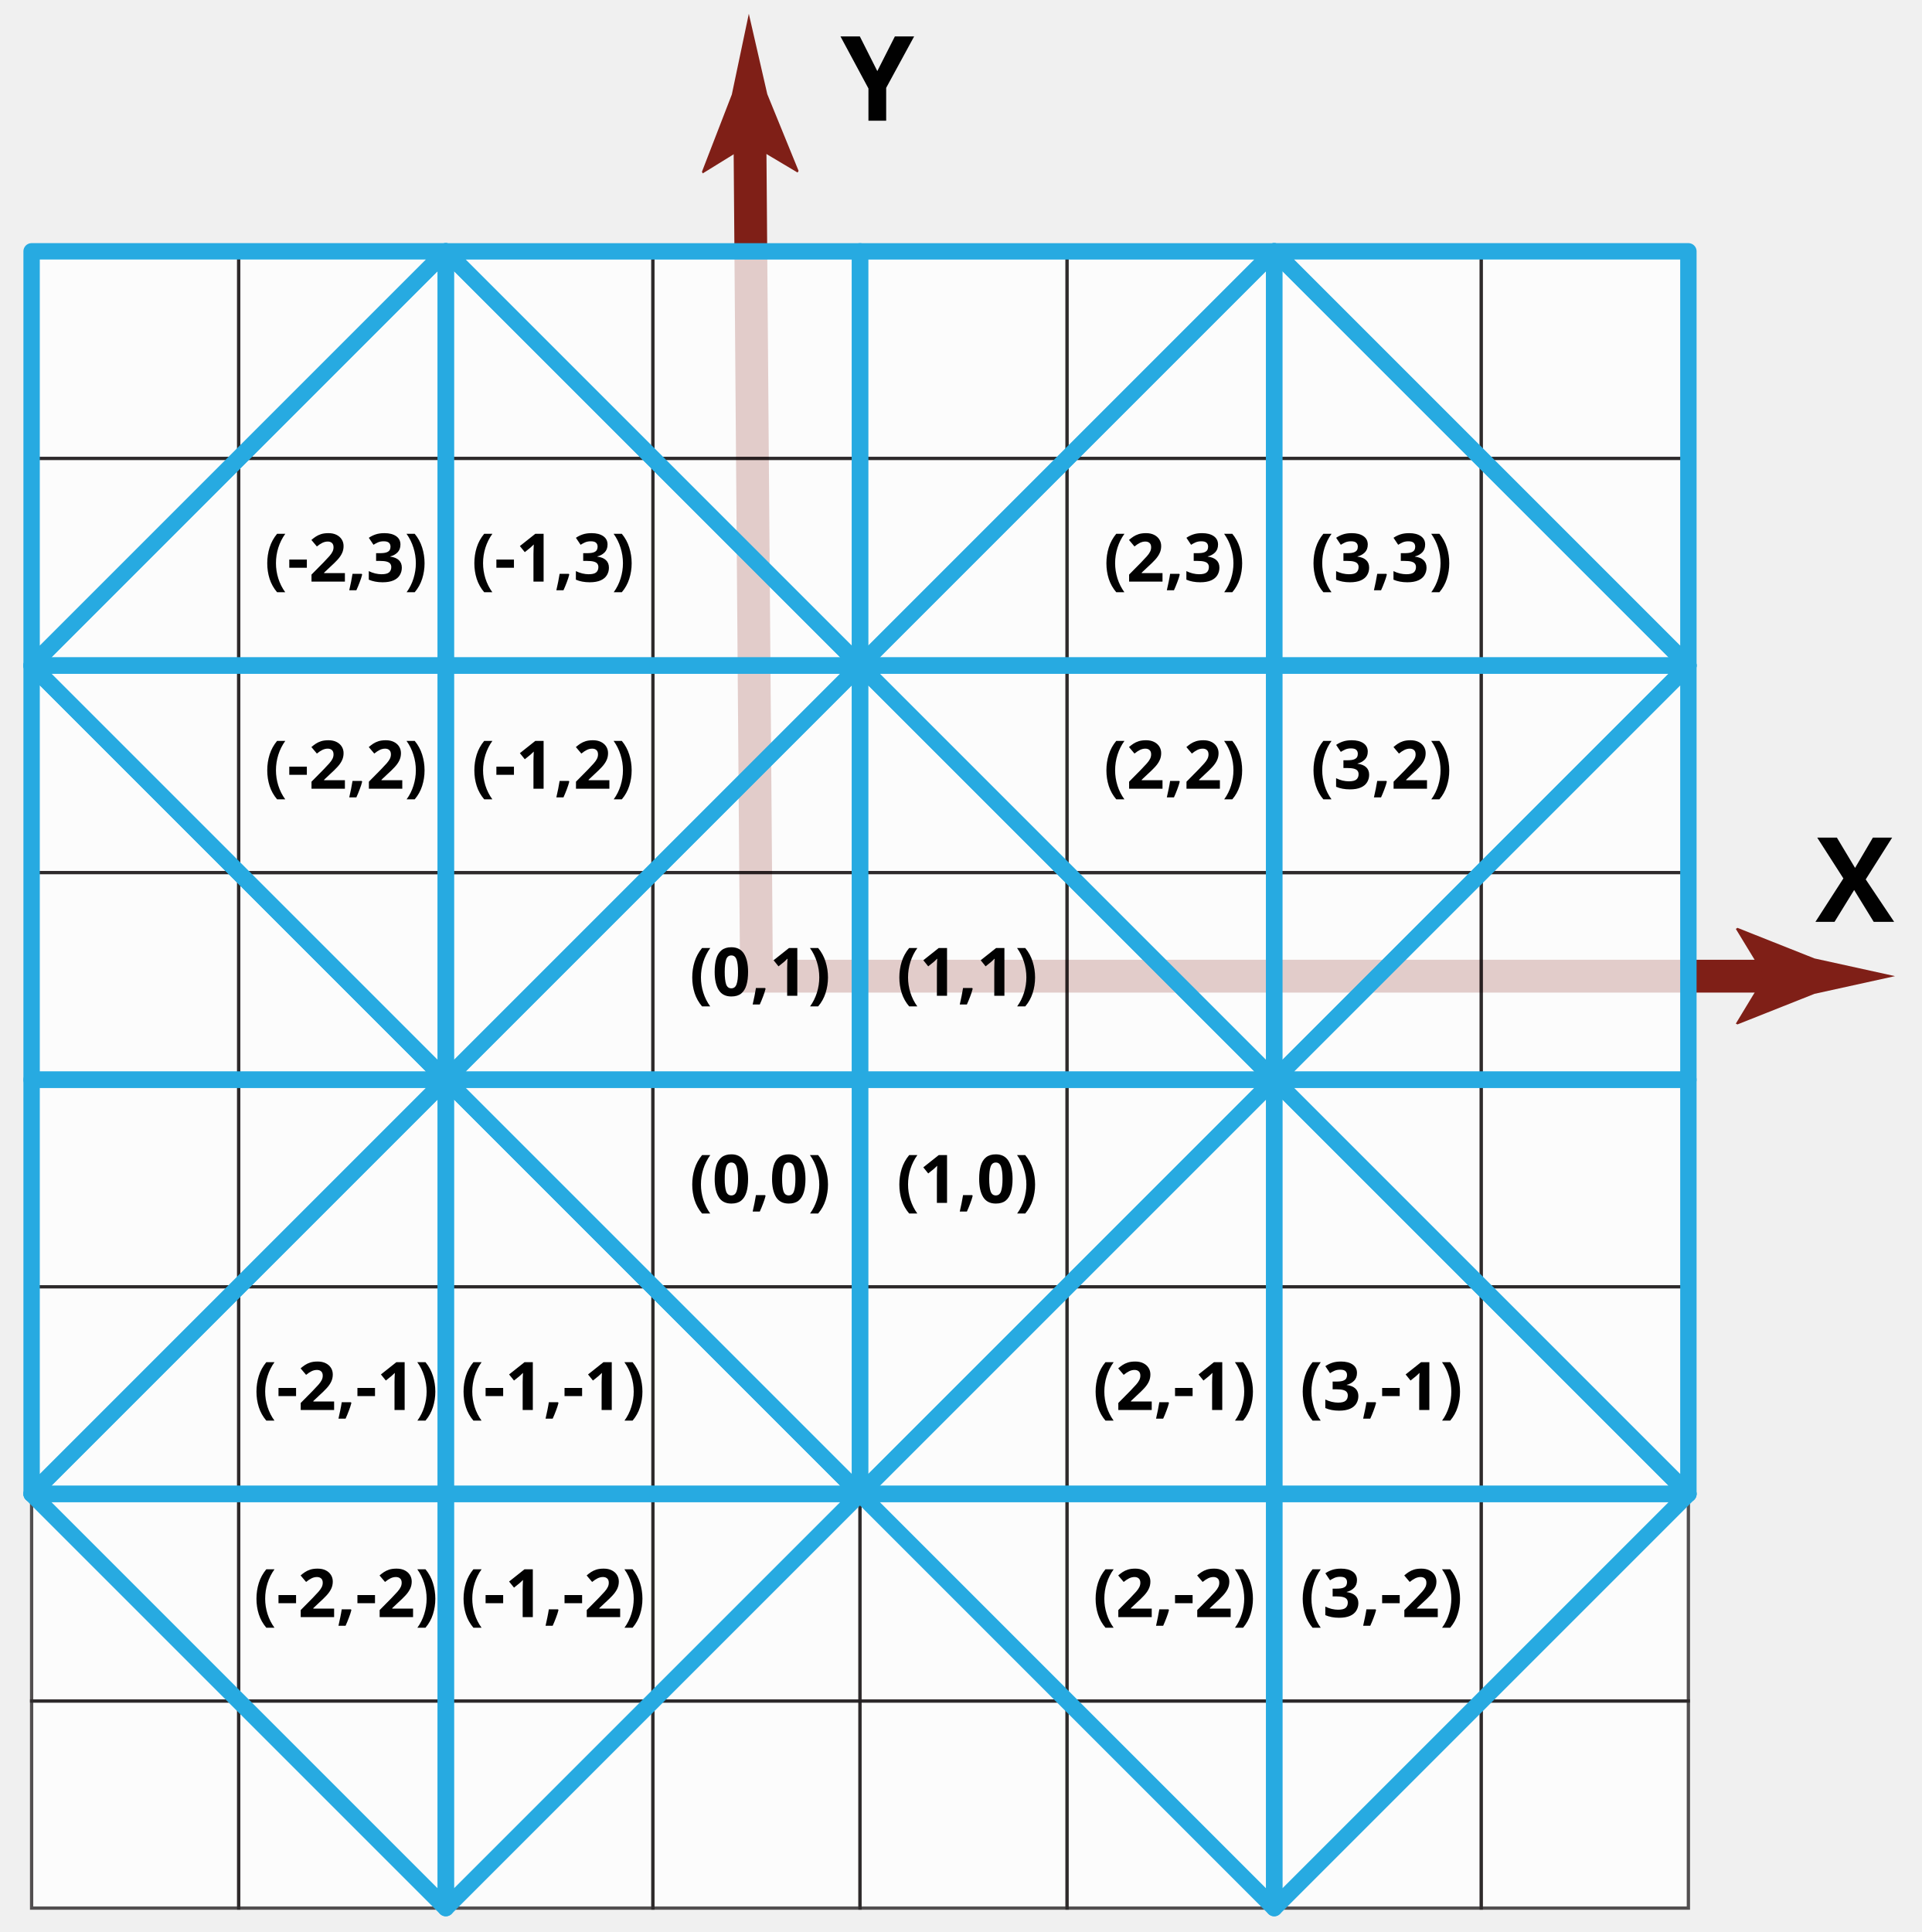
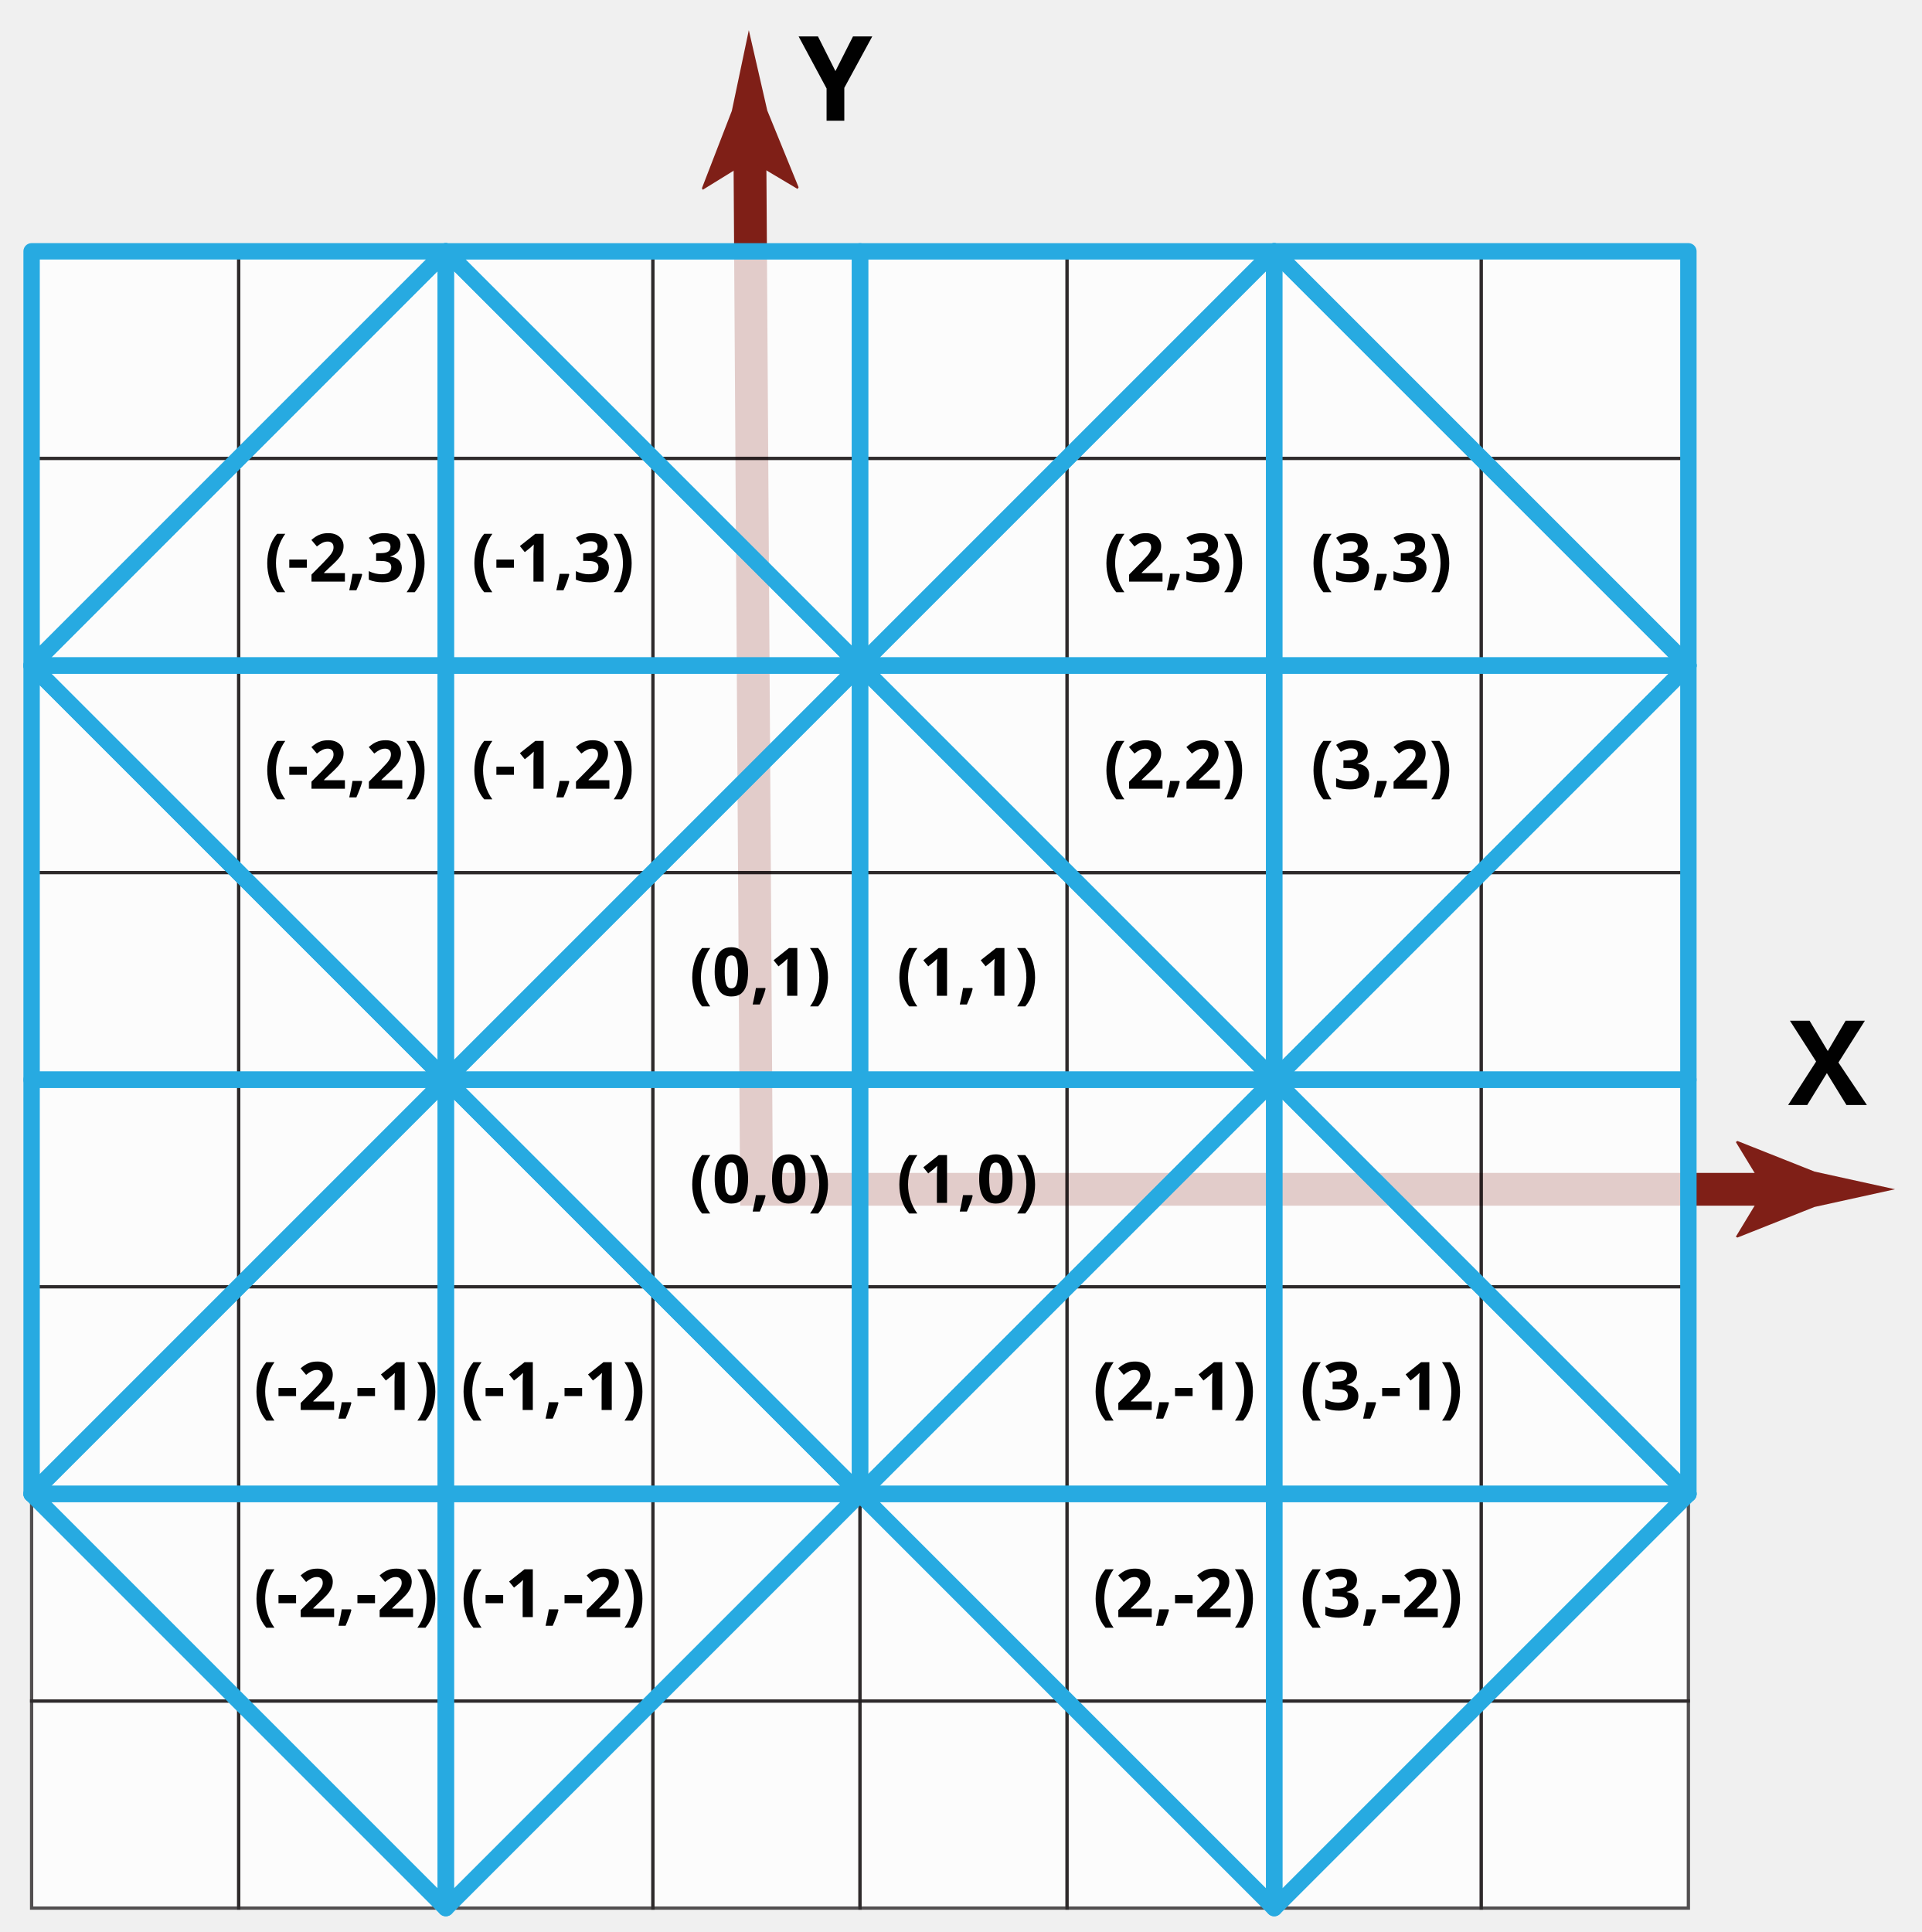
<svg xmlns="http://www.w3.org/2000/svg" id="Layer_1" data-name="Layer 1" version="1.1" viewBox="0 0 586.13 589.22">
  <defs>
    <style>
      .cls-1 {
        font-size: 36px;
      }

      .cls-1, .cls-2, .cls-3, .cls-4 {
        isolation: isolate;
      }

      .cls-1, .cls-4 {
        fill: #010101;
        font-family: MyriadPro-Bold, 'Myriad Pro';
        font-weight: 700;
      }

      .cls-5 {
        stroke: #27aae1;
        stroke-linejoin: round;
        stroke-width: 5px;
      }

      .cls-5, .cls-6 {
        fill: none;
      }

      .cls-6 {
        stroke: #7f1f17;
        stroke-width: 10px;
      }

      .cls-6, .cls-2 {
        stroke-miterlimit: 10;
      }

      .cls-7 {
        fill: #7f1f17;
        stroke-width: 0px;
      }

      .cls-2 {
        fill: #fff;
        opacity: .77;
        stroke: #231f20;
      }

      .cls-4 {
        font-size: 20.42px;
      }
    </style>
  </defs>
  <rect class="cls-2" x="9.64" y="518.77" width="63.16" height="63.16" />
  <rect class="cls-2" x="72.8" y="518.77" width="63.16" height="63.16" />
  <rect class="cls-2" x="135.96" y="518.77" width="63.16" height="63.16" />
  <rect class="cls-2" x="199.12" y="518.77" width="63.16" height="63.16" />
  <rect class="cls-2" x="262.28" y="518.77" width="63.16" height="63.16" />
  <rect class="cls-2" x="325.43" y="518.77" width="63.16" height="63.16" />
  <rect class="cls-2" x="388.59" y="518.77" width="63.16" height="63.16" />
-   <polyline class="cls-6" points="228.67 36.81 230.7 297.71 545.33 297.71" />
-   <path class="cls-7" d="M228.74,43.99l14.49,8.63.32-.5-9.55-23.41c-1.88-8.17-3.75-16.34-5.63-24.51-1.73,8.2-3.45,16.41-5.18,24.61l-9.12,23.58.25.49,14.41-8.9h0Z" />
-   <path class="cls-7" d="M538.15,297.71l-8.77-14.41.49-.33,23.5,9.33c8.19,1.8,16.37,3.6,24.56,5.4-8.19,1.8-16.37,3.6-24.56,5.4l-23.5,9.33-.49-.25,8.77-14.49v.02h0Z" />
-   <g class="cls-3">
-     <g class="cls-3">
-       <g class="cls-3">
-         <text class="cls-1" transform="translate(553.65 281.15)">
-           <tspan x="0" y="0">X</tspan>
-         </text>
-       </g>
-     </g>
-   </g>
-   <g class="cls-3">
-     <g class="cls-3">
-       <g class="cls-3">
-         <text class="cls-1" transform="translate(256.32 36.81)">
-           <tspan x="0" y="0">Y</tspan>
-         </text>
+   <polyline class="cls-6" points="228.67 41.81 230.7 362.71 545.33 362.71" />
+   <path class="cls-7" d="M228.74,48.99l14.49,8.63.32-.5-9.55-23.41c-1.88-8.17-3.75-16.34-5.63-24.51-1.73,8.2-3.45,16.41-5.18,24.61l-9.12,23.58.25.49,14.41-8.9h0Z" />
+   <path class="cls-7" d="M538.15,362.71l-8.77-14.41.49-.33,23.5,9.33c8.19,1.8,16.37,3.6,24.56,5.4-8.19,1.8-16.37,3.6-24.56,5.4l-23.5,9.33-.49-.25,8.77-14.49v.02h0Z" />
+   <g class="cls-3">
+     <g class="cls-3">
+       <g class="cls-3">
+         <g class="cls-3">
+           <text class="cls-1" transform="translate(545.33 337)">
+             <tspan x="0" y="0">X</tspan>
+           </text>
+         </g>
+       </g>
+     </g>
+   </g>
+   <g class="cls-3">
+     <g class="cls-3">
+       <g class="cls-3">
+         <g class="cls-3">
+           <text class="cls-1" transform="translate(243.55 36.81)">
+             <tspan x="0" y="0">Y</tspan>
+           </text>
+         </g>
      </g>
    </g>
  </g>
  <rect class="cls-2" x="9.64" y="76.66" width="63.16" height="63.16" />
  <rect class="cls-2" x="72.8" y="76.66" width="63.16" height="63.16" />
  <rect class="cls-2" x="135.96" y="76.66" width="63.16" height="63.16" />
  <rect class="cls-2" x="199.12" y="76.66" width="63.16" height="63.16" />
  <rect class="cls-2" x="262.28" y="76.66" width="63.16" height="63.16" />
  <rect class="cls-2" x="325.43" y="76.66" width="63.16" height="63.16" />
  <rect class="cls-2" x="388.59" y="76.66" width="63.16" height="63.16" />
  <rect class="cls-2" x="9.64" y="139.82" width="63.16" height="63.16" />
  <rect class="cls-2" x="199.12" y="139.82" width="63.16" height="63.16" />
  <rect class="cls-2" x="262.28" y="139.82" width="63.16" height="63.16" />
  <rect class="cls-2" x="9.64" y="202.97" width="63.16" height="63.16" />
  <rect class="cls-2" x="199.12" y="202.97" width="63.16" height="63.16" />
  <rect class="cls-2" x="262.28" y="202.97" width="63.16" height="63.16" />
  <rect class="cls-2" x="9.64" y="266.13" width="63.16" height="63.16" />
  <rect class="cls-2" x="72.8" y="266.13" width="63.16" height="63.16" />
  <rect class="cls-2" x="135.96" y="266.13" width="63.16" height="63.16" />
  <rect class="cls-2" x="199.12" y="266.13" width="63.16" height="63.16" />
  <rect class="cls-2" x="262.28" y="266.13" width="63.16" height="63.16" />
  <rect class="cls-2" x="325.43" y="266.13" width="63.16" height="63.16" />
  <rect class="cls-2" x="388.59" y="266.13" width="63.16" height="63.16" />
  <rect class="cls-2" x="9.64" y="329.29" width="63.16" height="63.16" />
  <rect class="cls-2" x="72.8" y="329.29" width="63.16" height="63.16" />
  <rect class="cls-2" x="135.96" y="329.29" width="63.16" height="63.16" />
  <rect class="cls-2" x="199.12" y="329.29" width="63.16" height="63.16" />
  <rect class="cls-2" x="262.28" y="329.29" width="63.16" height="63.16" />
  <rect class="cls-2" x="325.43" y="329.29" width="63.16" height="63.16" />
  <rect class="cls-2" x="388.59" y="329.29" width="63.16" height="63.16" />
  <rect class="cls-2" x="9.64" y="392.45" width="63.16" height="63.16" />
  <rect class="cls-2" x="199.12" y="392.45" width="63.16" height="63.16" />
  <rect class="cls-2" x="262.28" y="392.45" width="63.16" height="63.16" />
  <rect class="cls-2" x="9.64" y="455.61" width="63.16" height="63.16" />
  <rect class="cls-2" x="199.12" y="455.61" width="63.16" height="63.16" />
  <rect class="cls-2" x="262.28" y="455.61" width="63.16" height="63.16" />
  <g class="cls-3">
    <g class="cls-3">
      <g class="cls-3">
-         <text class="cls-4" transform="translate(273.46 303.7)">
-           <tspan x="0" y="0">(1,1)</tspan>
-         </text>
-       </g>
-     </g>
-   </g>
-   <g class="cls-3">
-     <g class="cls-3">
-       <g class="cls-3">
-         <text class="cls-4" transform="translate(210.3 303.7)">
-           <tspan x="0" y="0">(0,1)</tspan>
-         </text>
-       </g>
-     </g>
-   </g>
-   <g class="cls-3">
-     <g class="cls-3">
-       <g class="cls-3">
-         <text class="cls-4" transform="translate(210.3 366.86)">
-           <tspan x="0" y="0">(0,0)</tspan>
-         </text>
-       </g>
-     </g>
-   </g>
-   <g class="cls-3">
-     <g class="cls-3">
-       <g class="cls-3">
-         <text class="cls-4" transform="translate(273.46 366.86)">
-           <tspan x="0" y="0">(1,0)</tspan>
-         </text>
+         <g class="cls-3">
+           <text class="cls-4" transform="translate(273.46 303.7)">
+             <tspan x="0" y="0">(1,1)</tspan>
+           </text>
+         </g>
+       </g>
+     </g>
+   </g>
+   <g class="cls-3">
+     <g class="cls-3">
+       <g class="cls-3">
+         <g class="cls-3">
+           <text class="cls-4" transform="translate(210.3 303.7)">
+             <tspan x="0" y="0">(0,1)</tspan>
+           </text>
+         </g>
+       </g>
+     </g>
+   </g>
+   <g class="cls-3">
+     <g class="cls-3">
+       <g class="cls-3">
+         <g class="cls-3">
+           <text class="cls-4" transform="translate(210.3 366.86)">
+             <tspan x="0" y="0">(0,0)</tspan>
+           </text>
+         </g>
+       </g>
+     </g>
+   </g>
+   <g class="cls-3">
+     <g class="cls-3">
+       <g class="cls-3">
+         <g class="cls-3">
+           <text class="cls-4" transform="translate(273.46 366.86)">
+             <tspan x="0" y="0">(1,0)</tspan>
+           </text>
+         </g>
      </g>
    </g>
  </g>
  <rect class="cls-2" x="72.8" y="139.81" width="63.16" height="63.16" />
  <rect class="cls-2" x="135.96" y="139.81" width="63.16" height="63.16" />
  <rect class="cls-2" x="72.8" y="202.97" width="63.16" height="63.16" />
  <rect class="cls-2" x="135.96" y="202.97" width="63.16" height="63.16" />
  <g class="cls-3">
    <g class="cls-3">
      <g class="cls-3">
-         <text class="cls-4" transform="translate(143.85 177.38)">
-           <tspan x="0" y="0">(-1,3)</tspan>
-         </text>
-       </g>
-     </g>
-   </g>
-   <g class="cls-3">
-     <g class="cls-3">
-       <g class="cls-3">
-         <text class="cls-4" transform="translate(80.69 177.38)">
-           <tspan x="0" y="0">(-2,3)</tspan>
-         </text>
-       </g>
-     </g>
-   </g>
-   <g class="cls-3">
-     <g class="cls-3">
-       <g class="cls-3">
-         <text class="cls-4" transform="translate(80.69 240.54)">
-           <tspan x="0" y="0">(-2,2)</tspan>
-         </text>
-       </g>
-     </g>
-   </g>
-   <g class="cls-3">
-     <g class="cls-3">
-       <g class="cls-3">
-         <text class="cls-4" transform="translate(143.85 240.54)">
-           <tspan x="0" y="0">(-1,2)</tspan>
-         </text>
+         <g class="cls-3">
+           <text class="cls-4" transform="translate(143.85 177.38)">
+             <tspan x="0" y="0">(-1,3)</tspan>
+           </text>
+         </g>
+       </g>
+     </g>
+   </g>
+   <g class="cls-3">
+     <g class="cls-3">
+       <g class="cls-3">
+         <g class="cls-3">
+           <text class="cls-4" transform="translate(80.69 177.38)">
+             <tspan x="0" y="0">(-2,3)</tspan>
+           </text>
+         </g>
+       </g>
+     </g>
+   </g>
+   <g class="cls-3">
+     <g class="cls-3">
+       <g class="cls-3">
+         <g class="cls-3">
+           <text class="cls-4" transform="translate(80.69 240.54)">
+             <tspan x="0" y="0">(-2,2)</tspan>
+           </text>
+         </g>
+       </g>
+     </g>
+   </g>
+   <g class="cls-3">
+     <g class="cls-3">
+       <g class="cls-3">
+         <g class="cls-3">
+           <text class="cls-4" transform="translate(143.85 240.54)">
+             <tspan x="0" y="0">(-1,2)</tspan>
+           </text>
+         </g>
      </g>
    </g>
  </g>
  <rect class="cls-2" x="72.8" y="392.45" width="63.16" height="63.16" />
  <rect class="cls-2" x="135.96" y="392.45" width="63.16" height="63.16" />
  <rect class="cls-2" x="72.8" y="455.61" width="63.16" height="63.16" />
  <rect class="cls-2" x="135.96" y="455.61" width="63.16" height="63.16" />
  <g class="cls-3">
    <g class="cls-3">
      <g class="cls-3">
-         <text class="cls-4" transform="translate(140.56 430.02)">
-           <tspan x="0" y="0">(-1,-1)</tspan>
-         </text>
-       </g>
-     </g>
-   </g>
-   <g class="cls-3">
-     <g class="cls-3">
-       <g class="cls-3">
-         <text class="cls-4" transform="translate(77.4 430.02)">
-           <tspan x="0" y="0">(-2,-1)</tspan>
-         </text>
-       </g>
-     </g>
-   </g>
-   <g class="cls-3">
-     <g class="cls-3">
-       <g class="cls-3">
-         <text class="cls-4" transform="translate(77.4 493.18)">
-           <tspan x="0" y="0">(-2,-2)</tspan>
-         </text>
-       </g>
-     </g>
-   </g>
-   <g class="cls-3">
-     <g class="cls-3">
-       <g class="cls-3">
-         <text class="cls-4" transform="translate(140.56 493.18)">
-           <tspan x="0" y="0">(-1,-2)</tspan>
-         </text>
+         <g class="cls-3">
+           <text class="cls-4" transform="translate(140.56 430.02)">
+             <tspan x="0" y="0">(-1,-1)</tspan>
+           </text>
+         </g>
+       </g>
+     </g>
+   </g>
+   <g class="cls-3">
+     <g class="cls-3">
+       <g class="cls-3">
+         <g class="cls-3">
+           <text class="cls-4" transform="translate(77.4 430.02)">
+             <tspan x="0" y="0">(-2,-1)</tspan>
+           </text>
+         </g>
+       </g>
+     </g>
+   </g>
+   <g class="cls-3">
+     <g class="cls-3">
+       <g class="cls-3">
+         <g class="cls-3">
+           <text class="cls-4" transform="translate(77.4 493.18)">
+             <tspan x="0" y="0">(-2,-2)</tspan>
+           </text>
+         </g>
+       </g>
+     </g>
+   </g>
+   <g class="cls-3">
+     <g class="cls-3">
+       <g class="cls-3">
+         <g class="cls-3">
+           <text class="cls-4" transform="translate(140.56 493.18)">
+             <tspan x="0" y="0">(-1,-2)</tspan>
+           </text>
+         </g>
      </g>
    </g>
  </g>
  <rect class="cls-2" x="325.43" y="392.45" width="63.16" height="63.16" />
  <rect class="cls-2" x="388.59" y="392.45" width="63.16" height="63.16" />
  <rect class="cls-2" x="325.43" y="455.61" width="63.16" height="63.16" />
  <rect class="cls-2" x="388.59" y="455.61" width="63.16" height="63.16" />
  <g class="cls-3">
    <g class="cls-3">
      <g class="cls-3">
-         <text class="cls-4" transform="translate(396.48 430.02)">
-           <tspan x="0" y="0">(3,-1)</tspan>
-         </text>
-       </g>
-     </g>
-   </g>
-   <g class="cls-3">
-     <g class="cls-3">
-       <g class="cls-3">
-         <text class="cls-4" transform="translate(333.32 430.02)">
-           <tspan x="0" y="0">(2,-1)</tspan>
-         </text>
-       </g>
-     </g>
-   </g>
-   <g class="cls-3">
-     <g class="cls-3">
-       <g class="cls-3">
-         <text class="cls-4" transform="translate(333.32 493.18)">
-           <tspan x="0" y="0">(2,-2)</tspan>
-         </text>
-       </g>
-     </g>
-   </g>
-   <g class="cls-3">
-     <g class="cls-3">
-       <g class="cls-3">
-         <text class="cls-4" transform="translate(396.48 493.18)">
-           <tspan x="0" y="0">(3,-2)</tspan>
-         </text>
+         <g class="cls-3">
+           <text class="cls-4" transform="translate(396.48 430.02)">
+             <tspan x="0" y="0">(3,-1)</tspan>
+           </text>
+         </g>
+       </g>
+     </g>
+   </g>
+   <g class="cls-3">
+     <g class="cls-3">
+       <g class="cls-3">
+         <g class="cls-3">
+           <text class="cls-4" transform="translate(333.32 430.02)">
+             <tspan x="0" y="0">(2,-1)</tspan>
+           </text>
+         </g>
+       </g>
+     </g>
+   </g>
+   <g class="cls-3">
+     <g class="cls-3">
+       <g class="cls-3">
+         <g class="cls-3">
+           <text class="cls-4" transform="translate(333.32 493.18)">
+             <tspan x="0" y="0">(2,-2)</tspan>
+           </text>
+         </g>
+       </g>
+     </g>
+   </g>
+   <g class="cls-3">
+     <g class="cls-3">
+       <g class="cls-3">
+         <g class="cls-3">
+           <text class="cls-4" transform="translate(396.48 493.18)">
+             <tspan x="0" y="0">(3,-2)</tspan>
+           </text>
+         </g>
      </g>
    </g>
  </g>
  <rect class="cls-2" x="325.43" y="139.81" width="63.16" height="63.16" />
  <rect class="cls-2" x="388.59" y="139.81" width="63.16" height="63.16" />
  <rect class="cls-2" x="325.43" y="202.97" width="63.16" height="63.16" />
  <rect class="cls-2" x="388.59" y="202.97" width="63.16" height="63.16" />
  <g class="cls-3">
    <g class="cls-3">
      <g class="cls-3">
-         <text class="cls-4" transform="translate(399.77 177.38)">
-           <tspan x="0" y="0">(3,3)</tspan>
-         </text>
-       </g>
-     </g>
-   </g>
-   <g class="cls-3">
-     <g class="cls-3">
-       <g class="cls-3">
-         <text class="cls-4" transform="translate(336.61 177.38)">
-           <tspan x="0" y="0">(2,3)</tspan>
-         </text>
-       </g>
-     </g>
-   </g>
-   <g class="cls-3">
-     <g class="cls-3">
-       <g class="cls-3">
-         <text class="cls-4" transform="translate(336.61 240.54)">
-           <tspan x="0" y="0">(2,2)</tspan>
-         </text>
-       </g>
-     </g>
-   </g>
-   <g class="cls-3">
-     <g class="cls-3">
-       <g class="cls-3">
-         <text class="cls-4" transform="translate(399.77 240.54)">
-           <tspan x="0" y="0">(3,2)</tspan>
-         </text>
+         <g class="cls-3">
+           <text class="cls-4" transform="translate(399.77 177.38)">
+             <tspan x="0" y="0">(3,3)</tspan>
+           </text>
+         </g>
+       </g>
+     </g>
+   </g>
+   <g class="cls-3">
+     <g class="cls-3">
+       <g class="cls-3">
+         <g class="cls-3">
+           <text class="cls-4" transform="translate(336.61 177.38)">
+             <tspan x="0" y="0">(2,3)</tspan>
+           </text>
+         </g>
+       </g>
+     </g>
+   </g>
+   <g class="cls-3">
+     <g class="cls-3">
+       <g class="cls-3">
+         <g class="cls-3">
+           <text class="cls-4" transform="translate(336.61 240.54)">
+             <tspan x="0" y="0">(2,2)</tspan>
+           </text>
+         </g>
+       </g>
+     </g>
+   </g>
+   <g class="cls-3">
+     <g class="cls-3">
+       <g class="cls-3">
+         <g class="cls-3">
+           <text class="cls-4" transform="translate(399.77 240.54)">
+             <tspan x="0" y="0">(3,2)</tspan>
+           </text>
+         </g>
      </g>
    </g>
  </g>
  <rect class="cls-2" x="451.75" y="518.77" width="63.16" height="63.16" />
  <rect class="cls-2" x="451.75" y="76.66" width="63.16" height="63.16" />
  <rect class="cls-2" x="451.75" y="139.82" width="63.16" height="63.16" />
  <rect class="cls-2" x="451.75" y="202.97" width="63.16" height="63.16" />
  <rect class="cls-2" x="451.75" y="266.13" width="63.16" height="63.16" />
  <rect class="cls-2" x="451.75" y="329.29" width="63.16" height="63.16" />
  <rect class="cls-2" x="451.75" y="392.45" width="63.16" height="63.16" />
  <rect class="cls-2" x="451.75" y="455.61" width="63.16" height="63.16" />
  <polygon class="cls-5" points="262.28 202.97 262.28 329.29 135.96 329.29 262.28 202.97" />
  <polygon class="cls-5" points="388.6 329.29 262.28 329.29 262.28 202.97 388.6 329.29" />
  <polygon class="cls-5" points="262.28 455.61 262.28 329.29 388.6 329.29 262.28 455.61" />
  <polygon class="cls-5" points="135.96 329.29 262.28 329.29 262.28 455.61 135.96 329.29" />
  <polygon class="cls-5" points="135.96 76.65 135.96 202.97 9.64 202.97 135.96 76.65" />
  <polygon class="cls-5" points="262.28 202.97 135.96 202.97 135.96 76.65 262.28 202.97" />
  <polygon class="cls-5" points="135.96 329.29 135.96 202.97 262.28 202.97 135.96 329.29" />
  <polygon class="cls-5" points="9.64 202.97 135.96 202.97 135.96 329.29 9.64 202.97" />
  <polygon class="cls-5" points="9.64 202.97 9.64 76.65 135.96 76.65 9.64 202.97" />
  <polygon class="cls-5" points="262.28 202.98 262.28 76.66 388.6 76.66 262.28 202.98" />
  <polygon class="cls-5" points="135.96 76.66 262.28 76.66 262.28 202.98 135.96 76.66" />
  <polygon class="cls-5" points="388.59 76.65 388.59 202.97 262.27 202.97 388.59 76.65" />
  <polygon class="cls-5" points="514.91 202.97 388.59 202.97 388.59 76.65 514.91 202.97" />
  <polygon class="cls-5" points="388.59 329.29 388.59 202.97 514.91 202.97 388.59 329.29" />
  <polygon class="cls-5" points="262.27 202.97 388.59 202.97 388.59 329.29 262.27 202.97" />
  <polygon class="cls-5" points="514.91 202.97 514.91 329.29 388.59 329.29 514.91 202.97" />
  <polygon class="cls-5" points="388.59 329.29 514.91 329.29 514.91 455.61 388.59 329.29" />
  <polygon class="cls-5" points="388.6 329.29 388.6 455.61 262.28 455.61 388.6 329.29" />
  <polygon class="cls-5" points="514.92 455.61 388.6 455.61 388.6 329.29 514.92 455.61" />
  <polygon class="cls-5" points="388.6 581.93 388.6 455.61 514.92 455.61 388.6 581.93" />
  <polygon class="cls-5" points="262.28 455.61 388.6 455.61 388.6 581.93 262.28 455.61" />
  <polygon class="cls-5" points="135.96 329.29 135.96 455.61 9.64 455.61 135.96 329.29" />
  <polygon class="cls-5" points="262.28 455.61 135.96 455.61 135.96 329.29 262.28 455.61" />
  <polygon class="cls-5" points="135.96 581.93 135.96 455.61 262.28 455.61 135.96 581.93" />
  <polygon class="cls-5" points="9.64 455.61 135.96 455.61 135.96 581.93 9.64 455.61" />
  <polygon class="cls-5" points="135.96 329.29 9.64 329.29 9.64 202.97 135.96 329.29" />
  <polygon class="cls-5" points="9.64 455.61 9.64 329.29 135.96 329.29 9.64 455.61" />
  <polygon class="cls-5" points="388.59 76.65 514.91 76.65 514.91 202.97 388.59 76.65" />
</svg>
